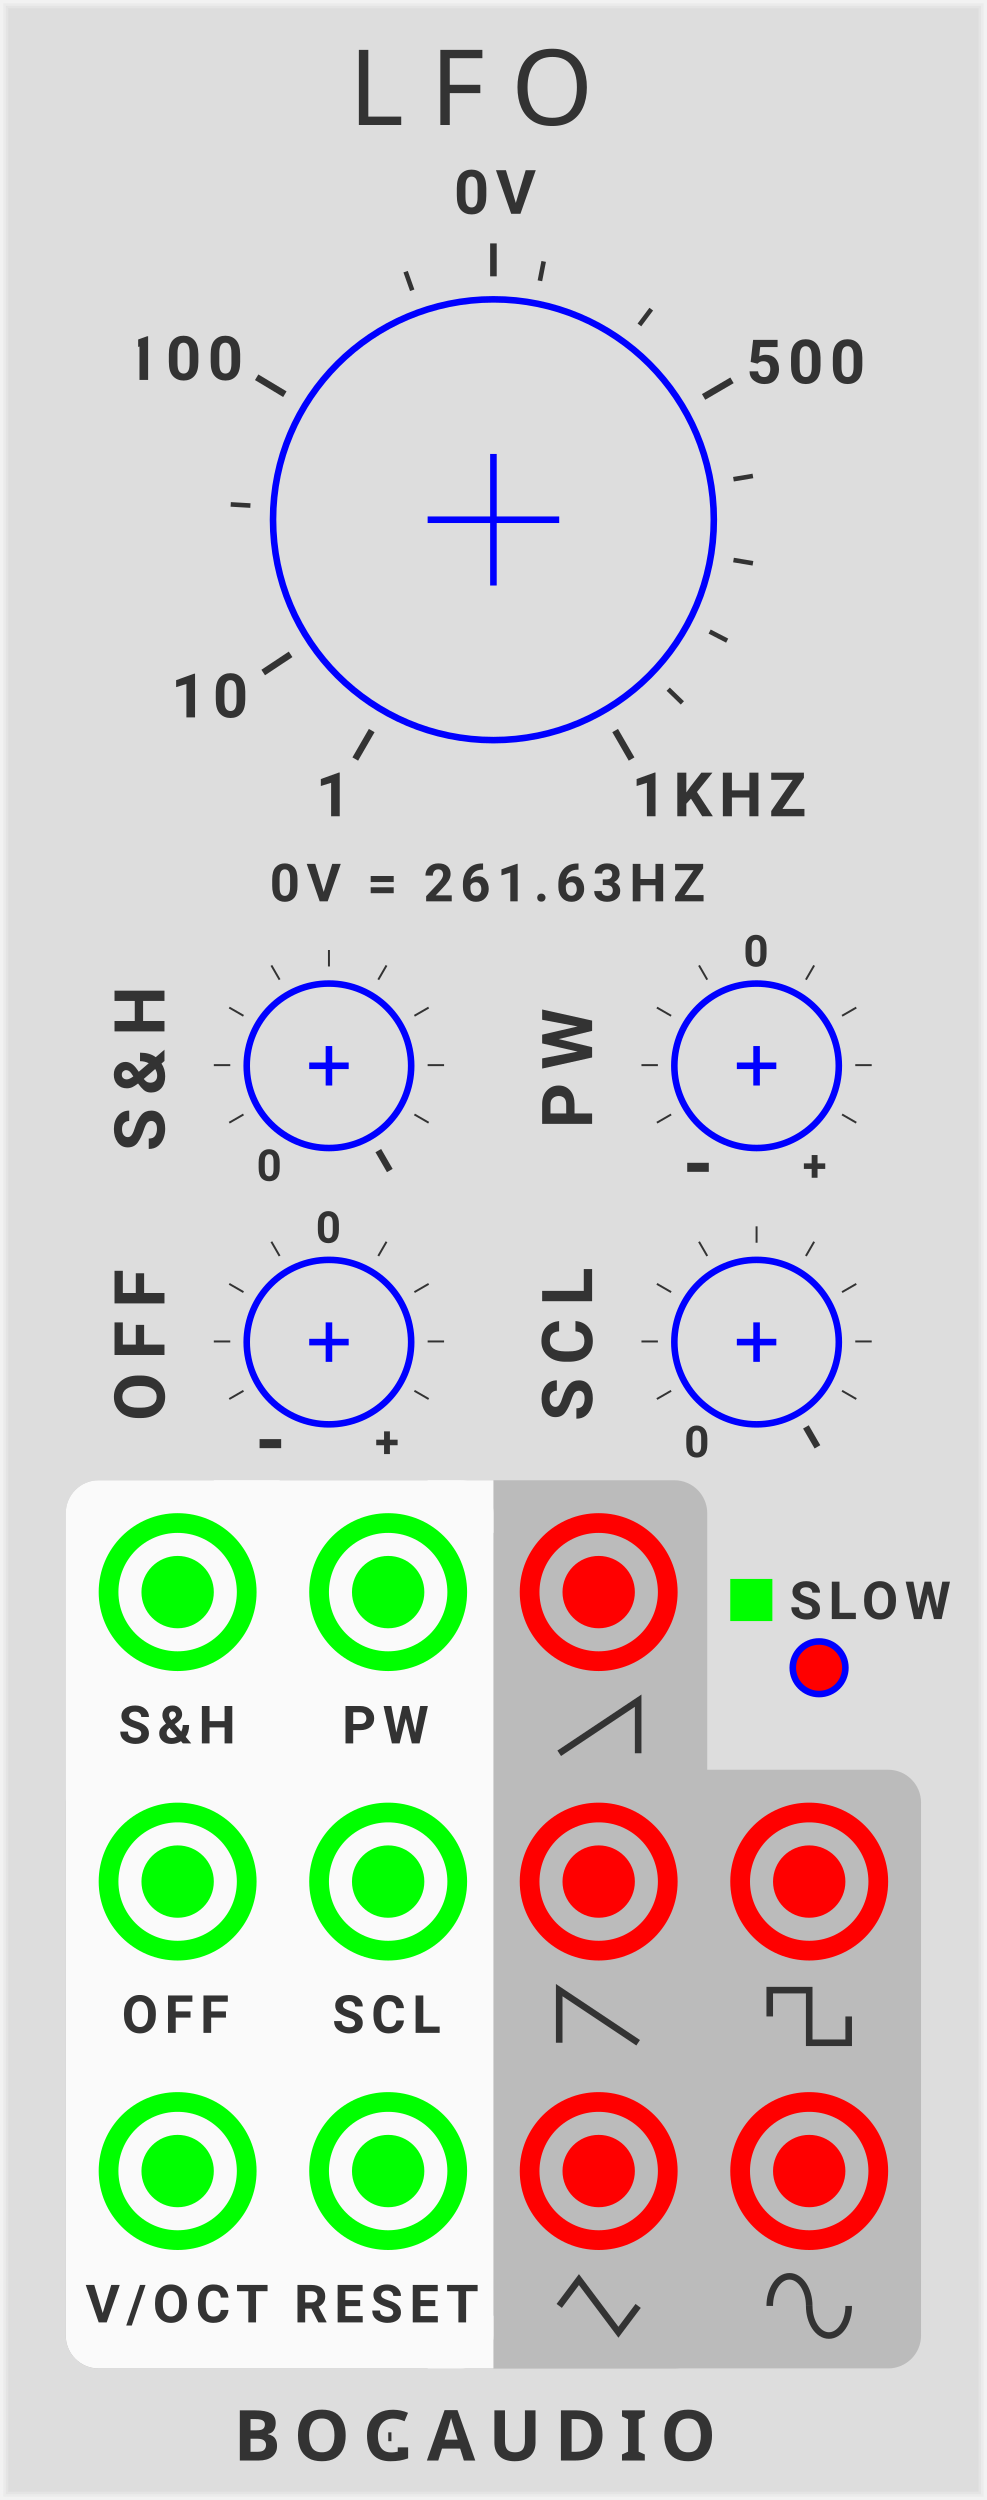
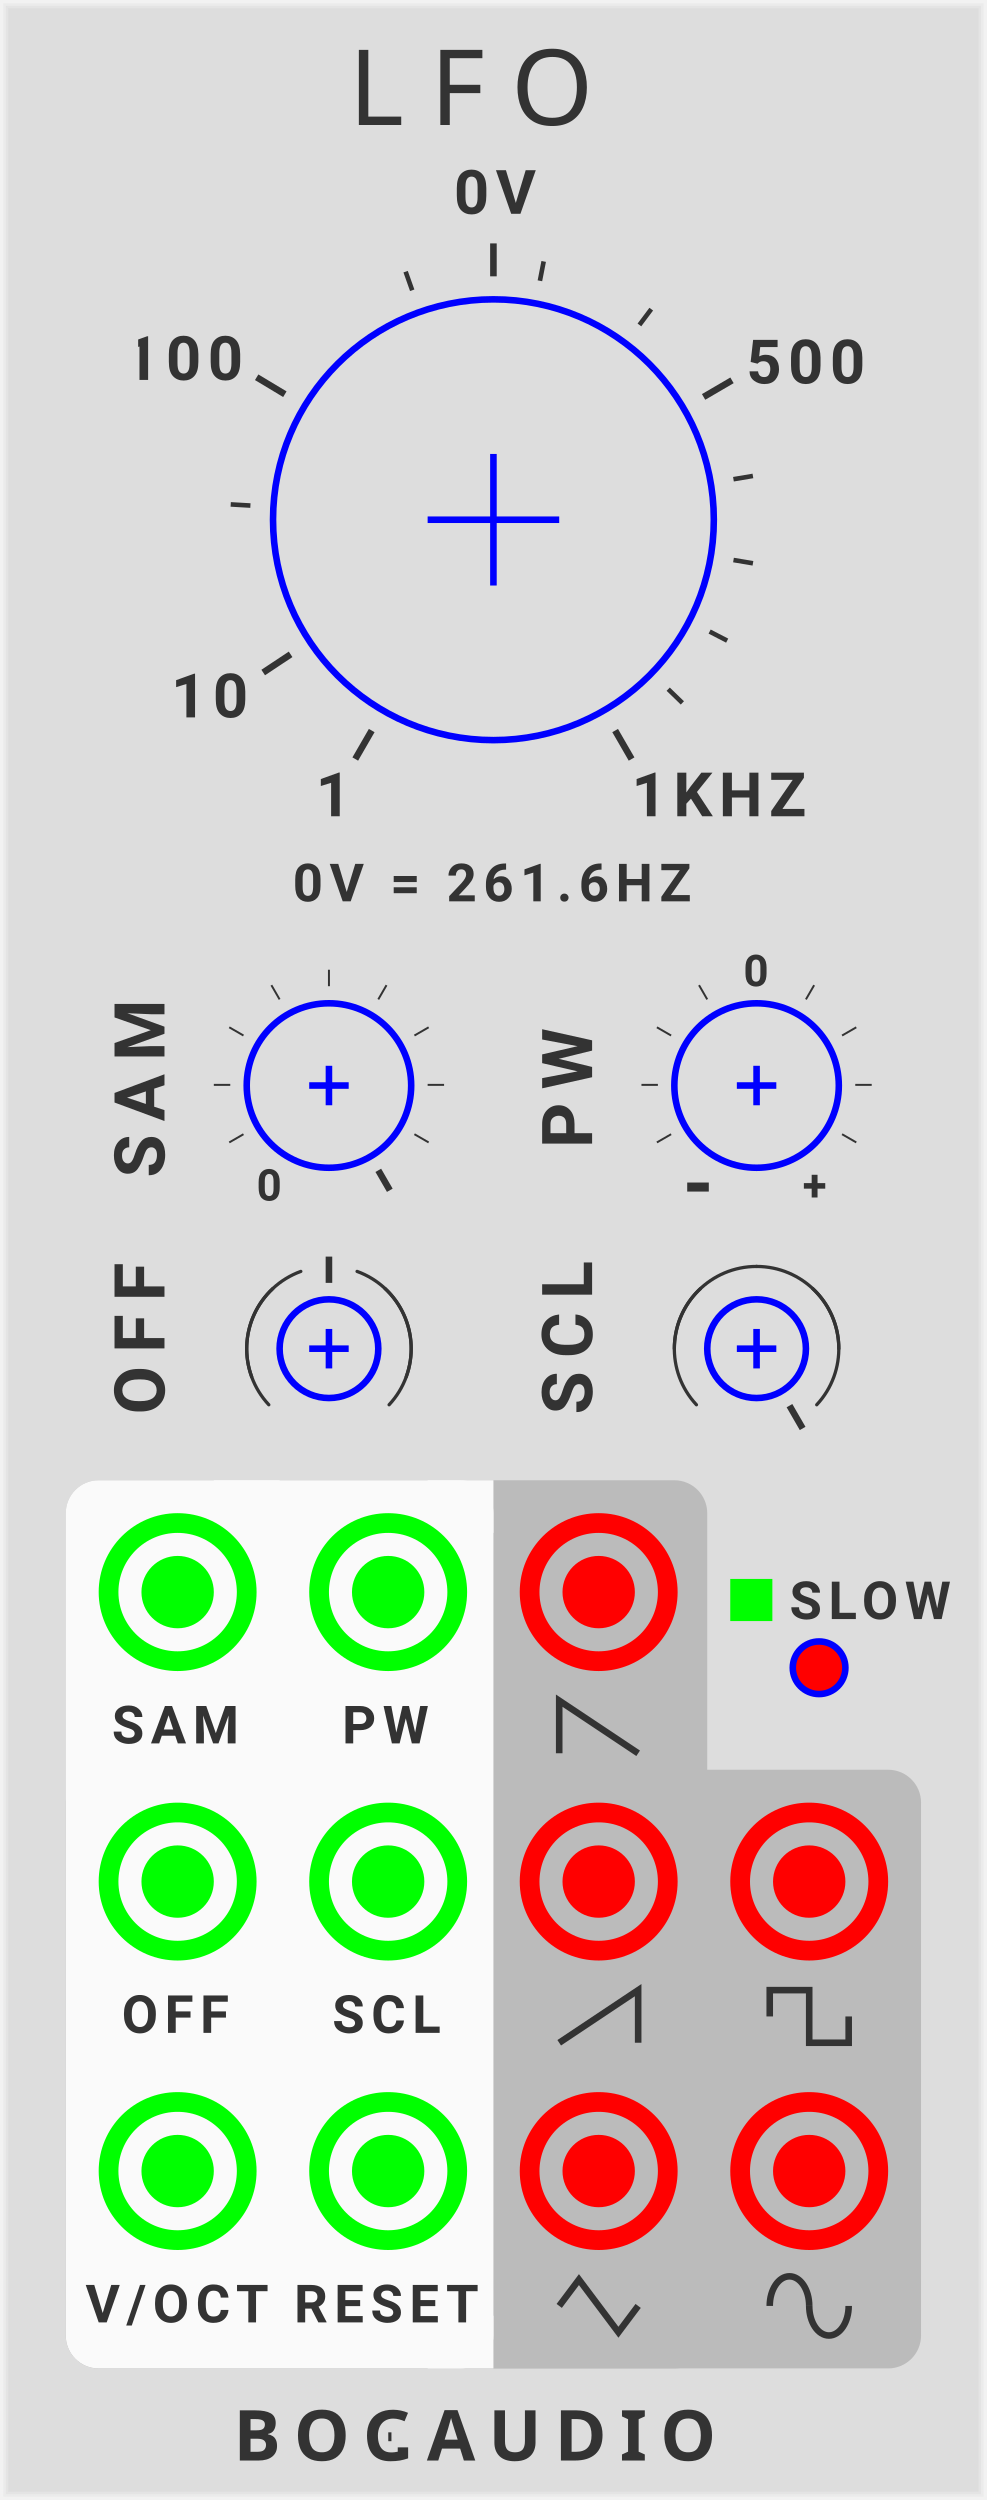
<svg xmlns="http://www.w3.org/2000/svg" xmlns:xlink="http://www.w3.org/1999/xlink" version="1.1" width="150" height="380" viewBox="0 0 150 380">
  <style>
    text {
      fill: #333;
      font-family: 'Roboto', sans-serif;
      font-weight: bold;
    }
    text.title {
      font-family: 'Comfortaa', sans-serif;
      font-weight: normal;
    }
    text.brand {
      font-family: 'Audiowide', sans-serif;
      font-weight: bold;
    }
  </style>
  <defs>
    <symbol id="knob-large" viewBox="0 0 68px 68px">
      <g transform="translate(34 34)">
        <polyline points="-10,0 10,0" stroke-width="1" stroke="#00f" />
        <polyline points="0,-10 0,10" stroke-width="1" stroke="#00f" />
        <circle cx="0" cy="0" r="33.5" stroke-width="1" stroke="#00f" fill="none" />
      </g>
    </symbol>
    <symbol id="knob-medium" viewBox="0 0 26px 26px">
      <g transform="translate(13 13)">
        <polyline points="-3,0 3,0" stroke-width="1" stroke="#00f" />
        <polyline points="0,-3 0,3" stroke-width="1" stroke="#00f" />
        <circle cx="0" cy="0" r="12.5" stroke-width="1" stroke="#00f" fill="none" />
      </g>
    </symbol>
+     <symbol id="knob-smallest" viewBox="0 0 16px 16px">
+       <g transform="translate(8 8)">
+         <polyline points="-3,0 3,0" stroke-width="1" stroke="#00f" />
+         <polyline points="0,-3 0,3" stroke-width="1" stroke="#00f" />
+         <circle r="7.5" stroke-width="1" stroke="#00f" fill="none" />
+       </g>
+     </symbol>
    <symbol id="knobguide-frequency" viewBox="0 0 108px 108px">
      <g transform="translate(54 54)">
        <g transform="rotate(-240) translate(34 0)">
          <polyline points="0,0 5,0" stroke-width="1" stroke="#333" transform="translate(3 0)" />
          <text font-size="7.0pt" transform="translate(14 0) rotate(240) translate(-3 3.5)">1</text>
        </g>
        <g transform="rotate(-213.57) translate(34 0)">
          <polyline points="0,0 5,0" stroke-width="1" stroke="#333" transform="translate(3 0)" />
          <text font-size="7.0pt" letter-spacing="1px" transform="translate(14 0) rotate(213.57) translate(-9 3.5)">10</text>
        </g>
        <polyline points="0,0 3,0" stroke-width="0.7" stroke="#333" transform="rotate(-176.66) translate(37 0)" />
        <g transform="rotate(-148.96) translate(34 0)">
          <polyline points="0,0 5,0" stroke-width="1" stroke="#333" transform="translate(3 0)" />
          <text font-size="7.0pt" letter-spacing="1px" transform="translate(14 0) rotate(148.96) translate(-15 3.5)">100</text>
        </g>
        <polyline points="0,0 3,0" stroke-width="0.7" stroke="#333" transform="rotate(-109.49) translate(37 0)" />
        <g transform="rotate(-90) translate(34 0)">
          <polyline points="0,0 5,0" stroke-width="1" stroke="#333" transform="translate(3 0)" />
          <text font-size="7.0pt" letter-spacing="1px" transform="translate(16 0) rotate(90) translate(-6 3.5)">0V</text>
        </g>
        <polyline points="0,0 3,0" stroke-width="0.7" stroke="#333" transform="rotate(-78.99) translate(37 0)" />
        <polyline points="0,0 3,0" stroke-width="0.7" stroke="#333" transform="rotate(-53.15) translate(37 0)" />
        <g transform="rotate(-30.3) translate(34 0)">
          <polyline points="0,0 5,0" stroke-width="1" stroke="#333" transform="translate(3 0)" />
          <text font-size="7.0pt" letter-spacing="1px" transform="translate(14 0) rotate(30.3) translate(-3 3.5)">500</text>
        </g>
        <polyline points="0,0 3,0" stroke-width="0.7" stroke="#333" transform="rotate(-9.58) translate(37 0)" />
        <polyline points="0,0 3,0" stroke-width="0.7" stroke="#333" transform="rotate(9.53) translate(37 0)" />
        <polyline points="0,0 3,0" stroke-width="0.7" stroke="#333" transform="rotate(27.35) translate(37 0)" />
        <polyline points="0,0 3,0" stroke-width="0.7" stroke="#333" transform="rotate(44.11) translate(37 0)" />
        <g transform="rotate(60) translate(34 0)">
          <polyline points="0,0 5,0" stroke-width="1" stroke="#333" transform="translate(3 0)" />
          <text font-size="7.0pt" letter-spacing="1px" transform="translate(14 0) rotate(-60) translate(-3 3.5)">1KHZ</text>
        </g>
      </g>
    </symbol>
    <symbol id="knobguide-attenuverter" viewBox="0 0 45px 45px">
      <g transform="translate(22.5 22.5)">
        <g transform="rotate(-240) translate(15 0)">
          <text font-size="9.0pt" transform="translate(3 0) rotate(240) translate(-2.2 3.6)">-</text>
        </g>
        <g transform="rotate(-210) translate(15 0)">
          <polyline points="0,0 2.5,0" stroke-width="0.3" stroke="#333" />
        </g>
        <g transform="rotate(-180) translate(15 0)">
          <polyline points="0,0 2.5,0" stroke-width="0.3" stroke="#333" />
        </g>
        <g transform="rotate(-150) translate(15 0)">
          <polyline points="0,0 2.5,0" stroke-width="0.3" stroke="#333" />
        </g>
        <g transform="rotate(-120) translate(15 0)">
          <polyline points="0,0 2.5,0" stroke-width="0.3" stroke="#333" />
        </g>
        <g transform="rotate(-90) translate(15 0)">
          <text font-size="5.0pt" transform="translate(2 0) rotate(90) translate(-2 2)">0</text>
        </g>
        <g transform="rotate(-60) translate(15 0)">
          <polyline points="0,0 2.5,0" stroke-width="0.3" stroke="#333" />
        </g>
        <g transform="rotate(-30) translate(15 0)">
          <polyline points="0,0 2.5,0" stroke-width="0.3" stroke="#333" />
        </g>
        <g transform="rotate(0) translate(15 0)">
          <polyline points="0,0 2.5,0" stroke-width="0.3" stroke="#333" />
        </g>
        <g transform="rotate(30) translate(15 0)">
          <polyline points="0,0 2.5,0" stroke-width="0.3" stroke="#333" />
        </g>
        <g transform="rotate(60) translate(15 0)">
          <text font-size="5.0pt" transform="translate(3 0) rotate(-60) translate(-2 2)">+</text>
        </g>
      </g>
    </symbol>
    <symbol id="knobguide-linear" viewBox="0 0 45px 45px">
      <g transform="translate(22.5 22.5)">
        <text font-size="5.0pt" transform="rotate(-240) translate(18 0) rotate(240) translate(-2 2)">0</text>
        <polyline points="0,0 2.5,0" stroke-width="0.3" stroke="#333" transform="rotate(-210) translate(15 0)" />
        <polyline points="0,0 2.5,0" stroke-width="0.3" stroke="#333" transform="rotate(-180) translate(15 0)" />
        <polyline points="0,0 2.5,0" stroke-width="0.3" stroke="#333" transform="rotate(-150) translate(15 0)" />
        <polyline points="0,0 2.5,0" stroke-width="0.3" stroke="#333" transform="rotate(-120) translate(15 0)" />
        <polyline points="0,0 2.5,0" stroke-width="0.3" stroke="#333" transform="rotate(-90) translate(15 0)" />
        <polyline points="0,0 2.5,0" stroke-width="0.3" stroke="#333" transform="rotate(-60) translate(15 0)" />
        <polyline points="0,0 2.5,0" stroke-width="0.3" stroke="#333" transform="rotate(-30) translate(15 0)" />
        <polyline points="0,0 2.5,0" stroke-width="0.3" stroke="#333" transform="rotate(0) translate(15 0)" />
        <polyline points="0,0 2.5,0" stroke-width="0.3" stroke="#333" transform="rotate(30) translate(15 0)" />
        <polyline points="0,0 3.5,0" stroke-width="1" stroke="#333" transform="rotate(60) translate(15 0)" />
      </g>
    </symbol>
+     <symbol id="knobguide-centertick" viewBox="0 0 40px 40px">
+       <g transform="translate(20 20)">
+         <g transform="rotate(-90) translate(10 0)">
+           <polyline points="0,0 4,0" stroke-width="1" stroke="#333" />
+         </g>
+         <path d="M 0 -12.5 A 12.5 12.5 0 0 1 12.5 0" stroke="#333" stroke-width="0.5" stroke-linecap="round" fill="none" transform="rotate(20)" />
+         <path d="M 0 -12.5 A 12.5 12.5 0 0 1 12.5 0" stroke="#333" stroke-width="0.5" stroke-linecap="round" fill="none" transform="rotate(43)" />
+         <path d="M 0 -12.5 A 12.5 12.5 0 0 0 -12.5 0" stroke="#333" stroke-width="0.5" stroke-linecap="round" fill="none" transform="rotate(-20)" />
+         <path d="M 0 -12.5 A 12.5 12.5 0 0 0 -12.5 0" stroke="#333" stroke-width="0.5" stroke-linecap="round" fill="none" transform="rotate(-43)" />
+       </g>
+     </symbol>
+     <symbol id="knobguide-maxtick" viewBox="0 0 40px 40px">
+       <g transform="translate(20 20)">
+         <g transform="rotate(60) translate(10 0)">
+           <polyline points="0,0 4,0" stroke-width="1" stroke="#333" />
+         </g>
+         <path d="M 0 -12.5 A 12.5 12.5 0 0 1 12.5 0" stroke="#333" stroke-width="0.5" stroke-linecap="round" fill="none" transform="rotate(0)" />
+         <path d="M 0 -12.5 A 12.5 12.5 0 0 1 12.5 0" stroke="#333" stroke-width="0.5" stroke-linecap="round" fill="none" transform="rotate(43)" />
+         <path d="M 0 -12.5 A 12.5 12.5 0 0 0 -12.5 0" stroke="#333" stroke-width="0.5" stroke-linecap="round" fill="none" transform="rotate(0)" />
+         <path d="M 0 -12.5 A 12.5 12.5 0 0 0 -12.5 0" stroke="#333" stroke-width="0.5" stroke-linecap="round" fill="none" transform="rotate(-43)" />
+       </g>
+     </symbol>
    <symbol id="input" viewBox="0 0 24px 24px">
      <g transform="translate(12 12)">
        <circle cx="0" cy="0" r="5" stroke-width="1" stroke="#0f0" fill="#0f0" />
        <circle cx="0" cy="0" r="10.5" stroke-width="3" stroke="#0f0" fill="none" />
      </g>
    </symbol>
    <symbol id="output" viewBox="0 0 24px 24px">
      <g transform="translate(12 12)">
        <circle cx="0" cy="0" r="5" stroke-width="1" stroke="#f00" fill="#f00" />
        <circle cx="0" cy="0" r="10.5" stroke-width="3" stroke="#f00" fill="none" />
      </g>
    </symbol>
    <symbol id="button-small" viewBox="0 0 9px 9px">
      <g transform="translate(4.5 4.5)">
        <circle r="4" stroke-width="1" stroke="#00f" fill="#f00" />
      </g>
    </symbol>
    <symbol id="light-small" viewBox="0 0 6.4px 6.4px">
      <rect width="6.4" height="6.4" fill="#0f0" />
    </symbol>
  </defs>
  <rect width="100%" height="100%" fill="#ddd" />
  <polyline points="1,1 149,1 149,379 1,379 1,1" stroke="#e4e4e4" stroke-width="0.5" fill="none" />
  <polyline points="0.5,0.5 149.5,0.5 149.5,379.5 0.5,379.5 0.5,0.5" stroke="#ebebeb" stroke-width="0.8" fill="none" />
  <polyline points="0,0 150,0 150,380 0,380 0,0" stroke="#f2f2f2" stroke-width="1" fill="none" />
  <text class="title" x="53" y="19" font-size="12pt" letter-spacing="4px">LFO</text>
  <g transform="translate(35.5 374)">
    <text class="brand" font-size="8pt" letter-spacing="2px">BOGAUDIO</text>
    <rect width="3.0" height="3" fill="#ddd" transform="translate(24 -5)" />
  </g>
  <g transform="translate(21 25)">
    <use id="FREQUENCY_PARAM" xlink:href="#knob-large" transform="translate(20 20)" />
  </g>
  <use xlink:href="#knobguide-frequency" transform="translate(21 25)" />
-   <text font-size="6pt" letter-spacing="1px" transform="translate(41 137)">0V = 261.63HZ</text>
+   <text font-size="6pt" letter-spacing="1px" transform="translate(44.5 137)">0V = 261.6HZ</text>
  <g transform="translate(111 240)">
    <use id="SLOW_PARAM" xlink:href="#button-small" transform="translate(9 9)" />
    <use id="SLOW_LIGHT" xlink:href="#light-small" transform="translate(0 0)" />
    <text font-size="6pt" letter-spacing="1px" transform="translate(9 6.1)">SLOW</text>
  </g>
-   <g transform="translate(10 149)">
+   <g transform="translate(10 152)">
    <g transform="translate(7 0)">
-       <text font-size="8pt" letter-spacing="2px" transform="translate(8 26) rotate(270)">S&amp;H</text>
+       <text font-size="8pt" letter-spacing="2px" transform="translate(8 27) rotate(270)">SAM</text>
      <use id="SAMPLE_PARAM" xlink:href="#knob-medium" transform="translate(20 0)" />
    </g>
    <use xlink:href="#knobguide-linear" transform="translate(17.5 -9.6)" />
    <g transform="translate(72 0)">
      <text font-size="8pt" letter-spacing="2px" transform="translate(8 22.5) rotate(270)">PW</text>
      <use id="PW_PARAM" xlink:href="#knob-medium" transform="translate(20 0)" />
    </g>
    <use xlink:href="#knobguide-attenuverter" transform="translate(82.5 -9.6)" />
  </g>
-   <g transform="translate(10 191)">
+   <g transform="translate(10 197)">
    <g transform="translate(7 0)">
-       <text font-size="8pt" letter-spacing="2px" transform="translate(8 25) rotate(270)">OFF</text>
-       <use id="OFFSET_PARAM" xlink:href="#knob-medium" transform="translate(20 0)" />
-     </g>
-     <use xlink:href="#knobguide-attenuverter" transform="translate(17.5 -9.6)" />
+       <text font-size="8pt" letter-spacing="2px" transform="translate(8 18) rotate(270)">OFF</text>
+       <use id="OFFSET_PARAM" xlink:href="#knob-smallest" transform="translate(25 0)" />
+     </g>
+     <use xlink:href="#knobguide-centertick" transform="translate(20 -12)" />
    <g transform="translate(72 0)">
-       <text font-size="8pt" letter-spacing="2px" transform="translate(8 25) rotate(270)">SCL</text>
-       <use id="SCALE_PARAM" xlink:href="#knob-medium" transform="translate(20 0)" />
-     </g>
-     <use xlink:href="#knobguide-linear" transform="translate(82.5 -9.6)" />
+       <text font-size="8pt" letter-spacing="2px" transform="translate(8 18) rotate(270)">SCL</text>
+       <use id="SCALE_PARAM" xlink:href="#knob-smallest" transform="translate(25 0)" />
+     </g>
+     <use xlink:href="#knobguide-maxtick" transform="translate(85 -12)" />
  </g>
  <g transform="translate(0 225)">
    <rect width="130" height="91" rx="5" fill="#bbb" transform="translate(10 44)" />
    <rect width="97.5" height="135" rx="5" fill="#bbb" transform="translate(10 0)" />
    <rect width="65" height="135" rx="5" fill="#fafafa" transform="translate(10 0)" />
    <rect width="10" height="8" fill="#fafafa" transform="translate(32.5 0)" />
    <rect width="10" height="8" fill="#fafafa" transform="translate(65 0)" />
    <rect width="10" height="8" fill="#fafafa" transform="translate(65 127)" />
    <g transform="translate(12 0)">
      <use id="SAMPLE_INPUT" xlink:href="#input" transform="translate(3 5)" />
-       <text font-size="6pt" letter-spacing="1px" transform="translate(6 40)">S&amp;H</text>
+       <text font-size="6pt" letter-spacing="1px" transform="translate(5 40)">SAM</text>
    </g>
    <g transform="translate(44 0)">
      <use id="PW_INPUT" xlink:href="#input" transform="translate(3 5)" />
      <text font-size="6pt" letter-spacing="1px" transform="translate(8 40)">PW</text>
    </g>
    <g transform="translate(76 0)">
-       <use id="RAMP_UP_OUTPUT" xlink:href="#output" transform="translate(3 5)" />
+       <use id="RAMP_DOWN_OUTPUT" xlink:href="#output" transform="translate(3 5)" />
      <g transform="translate(9 33.5)">
-         <polyline points="0,8 12,0 12,8" stroke-width="1" stroke="#333" fill="none" />
+         <polyline points="0,8 0,0 12,8" stroke-width="1" stroke="#333" fill="none" />
      </g>
    </g>
    <g transform="translate(0 44)">
      <g transform="translate(12 0)">
        <use id="OFFSET_INPUT" xlink:href="#input" transform="translate(3 5)" />
        <text font-size="6pt" letter-spacing="1px" transform="translate(6.5 40)">OFF</text>
      </g>
      <g transform="translate(44 0)">
        <use id="SCALE_INPUT" xlink:href="#input" transform="translate(3 5)" />
        <text font-size="6pt" letter-spacing="1px" transform="translate(6.5 40)">SCL</text>
      </g>
      <g transform="translate(76 0)">
-         <use id="RAMP_DOWN_OUTPUT" xlink:href="#output" transform="translate(3 5)" />
+         <use id="RAMP_UP_OUTPUT" xlink:href="#output" transform="translate(3 5)" />
        <g transform="translate(9 33.5)">
-           <polyline points="0,8 0,0 12,8" stroke-width="1" stroke="#333" fill="none" />
+           <polyline points="0,8 12,0 12,8" stroke-width="1" stroke="#333" fill="none" />
        </g>
      </g>
      <g transform="translate(108 0)">
        <use id="SQUARE_OUTPUT" xlink:href="#output" transform="translate(3 5)" />
        <g transform="translate(9 33.5)">
          <polyline points="0,4 0,0 6,0 6,8 12,8 12,4" stroke-width="1" stroke="#333" fill="none" />
        </g>
      </g>
      <g transform="translate(10 44)">
        <g transform="translate(2 0)">
          <use id="PITCH_INPUT" xlink:href="#input" transform="translate(3 5)" />
          <text font-size="6pt" letter-spacing="1px" transform="translate(1 40)">V/OCT</text>
        </g>
        <g transform="translate(34 0)">
          <use id="RESET_INPUT" xlink:href="#input" transform="translate(3 5)" />
          <text font-size="6pt" letter-spacing="1px" transform="translate(0.7 40)">RESET</text>
        </g>
        <g transform="translate(66 0)">
          <use id="TRIANGLE_OUTPUT" xlink:href="#output" transform="translate(3 5)" />
          <g transform="translate(9 33.5)">
            <polyline points="0,4 3,0 9,8 12,4" stroke-width="1" stroke="#333" fill="none" />
          </g>
        </g>
        <g transform="translate(98 0)">
          <use id="SINE_OUTPUT" xlink:href="#output" transform="translate(3 5)" />
          <g transform="translate(9 33.5)">
            <path d="M 0 4 A 2 3 0 0 1 6 4" stroke="#333" stroke-width="1" fill="none" />
            <path d="M 6 4 A 2 3 0 0 0 12 4" stroke="#333" stroke-width="1" fill="none" />
          </g>
        </g>
      </g>
    </g>
  </g>
</svg>
